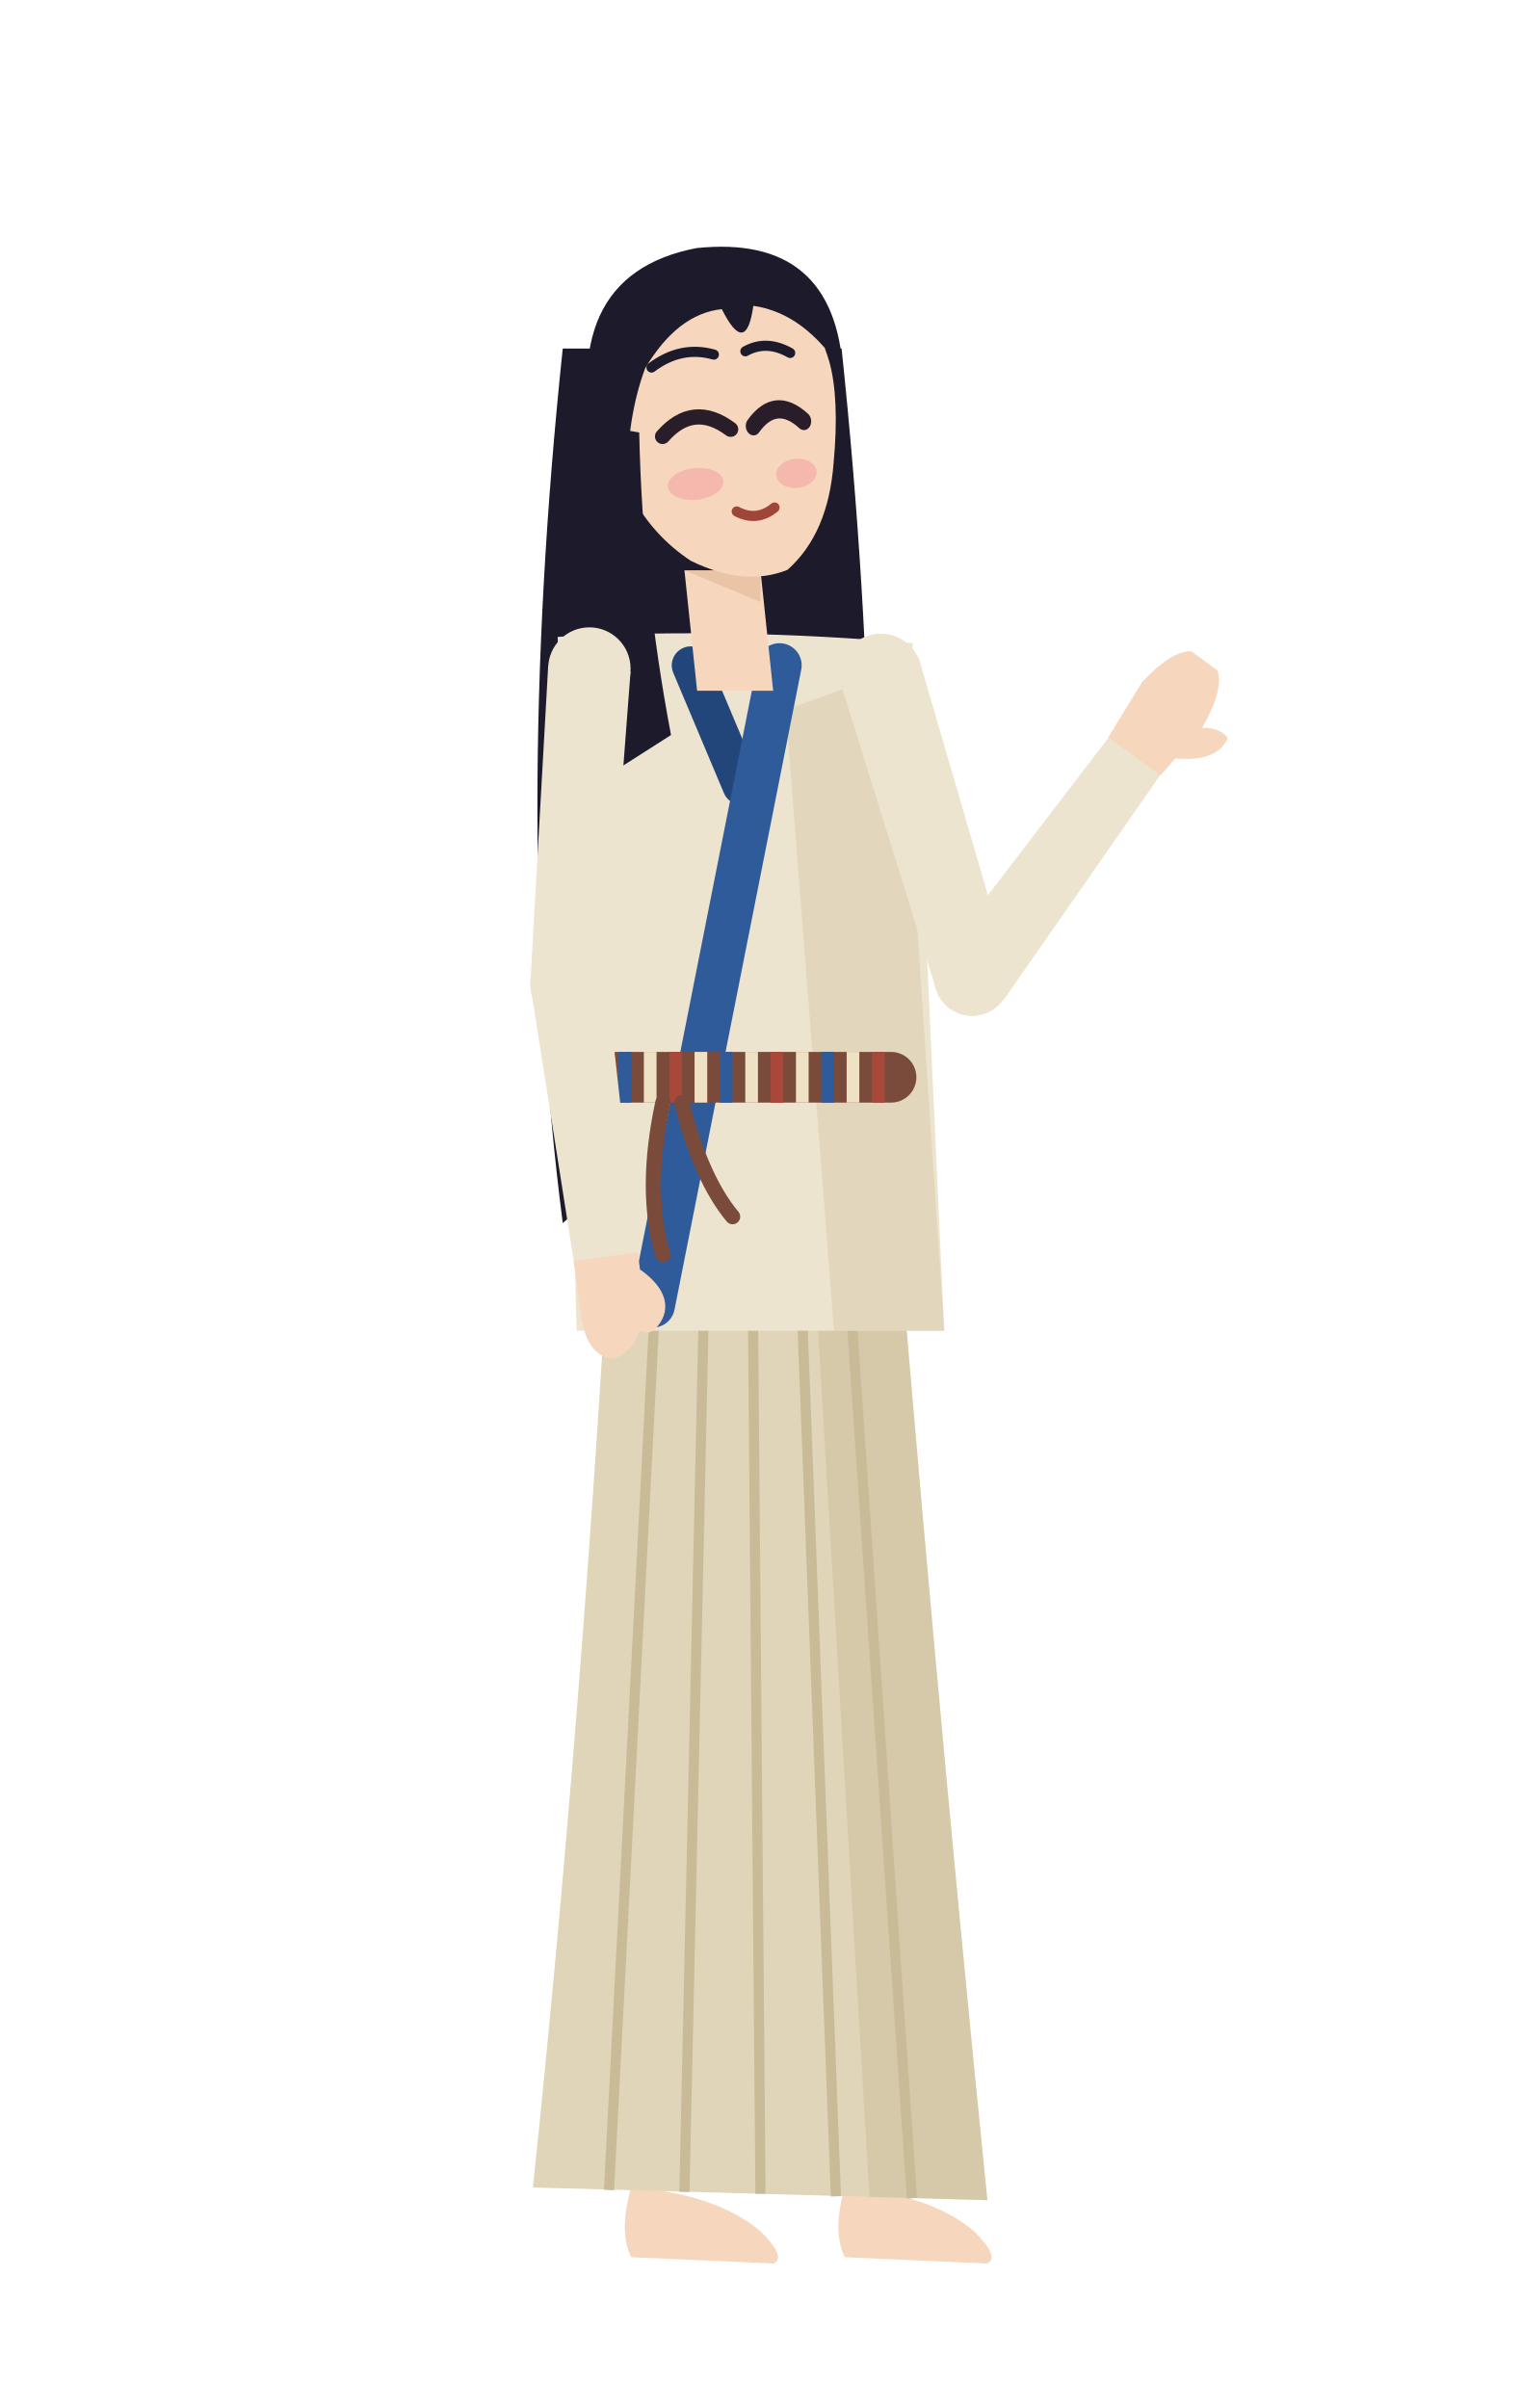
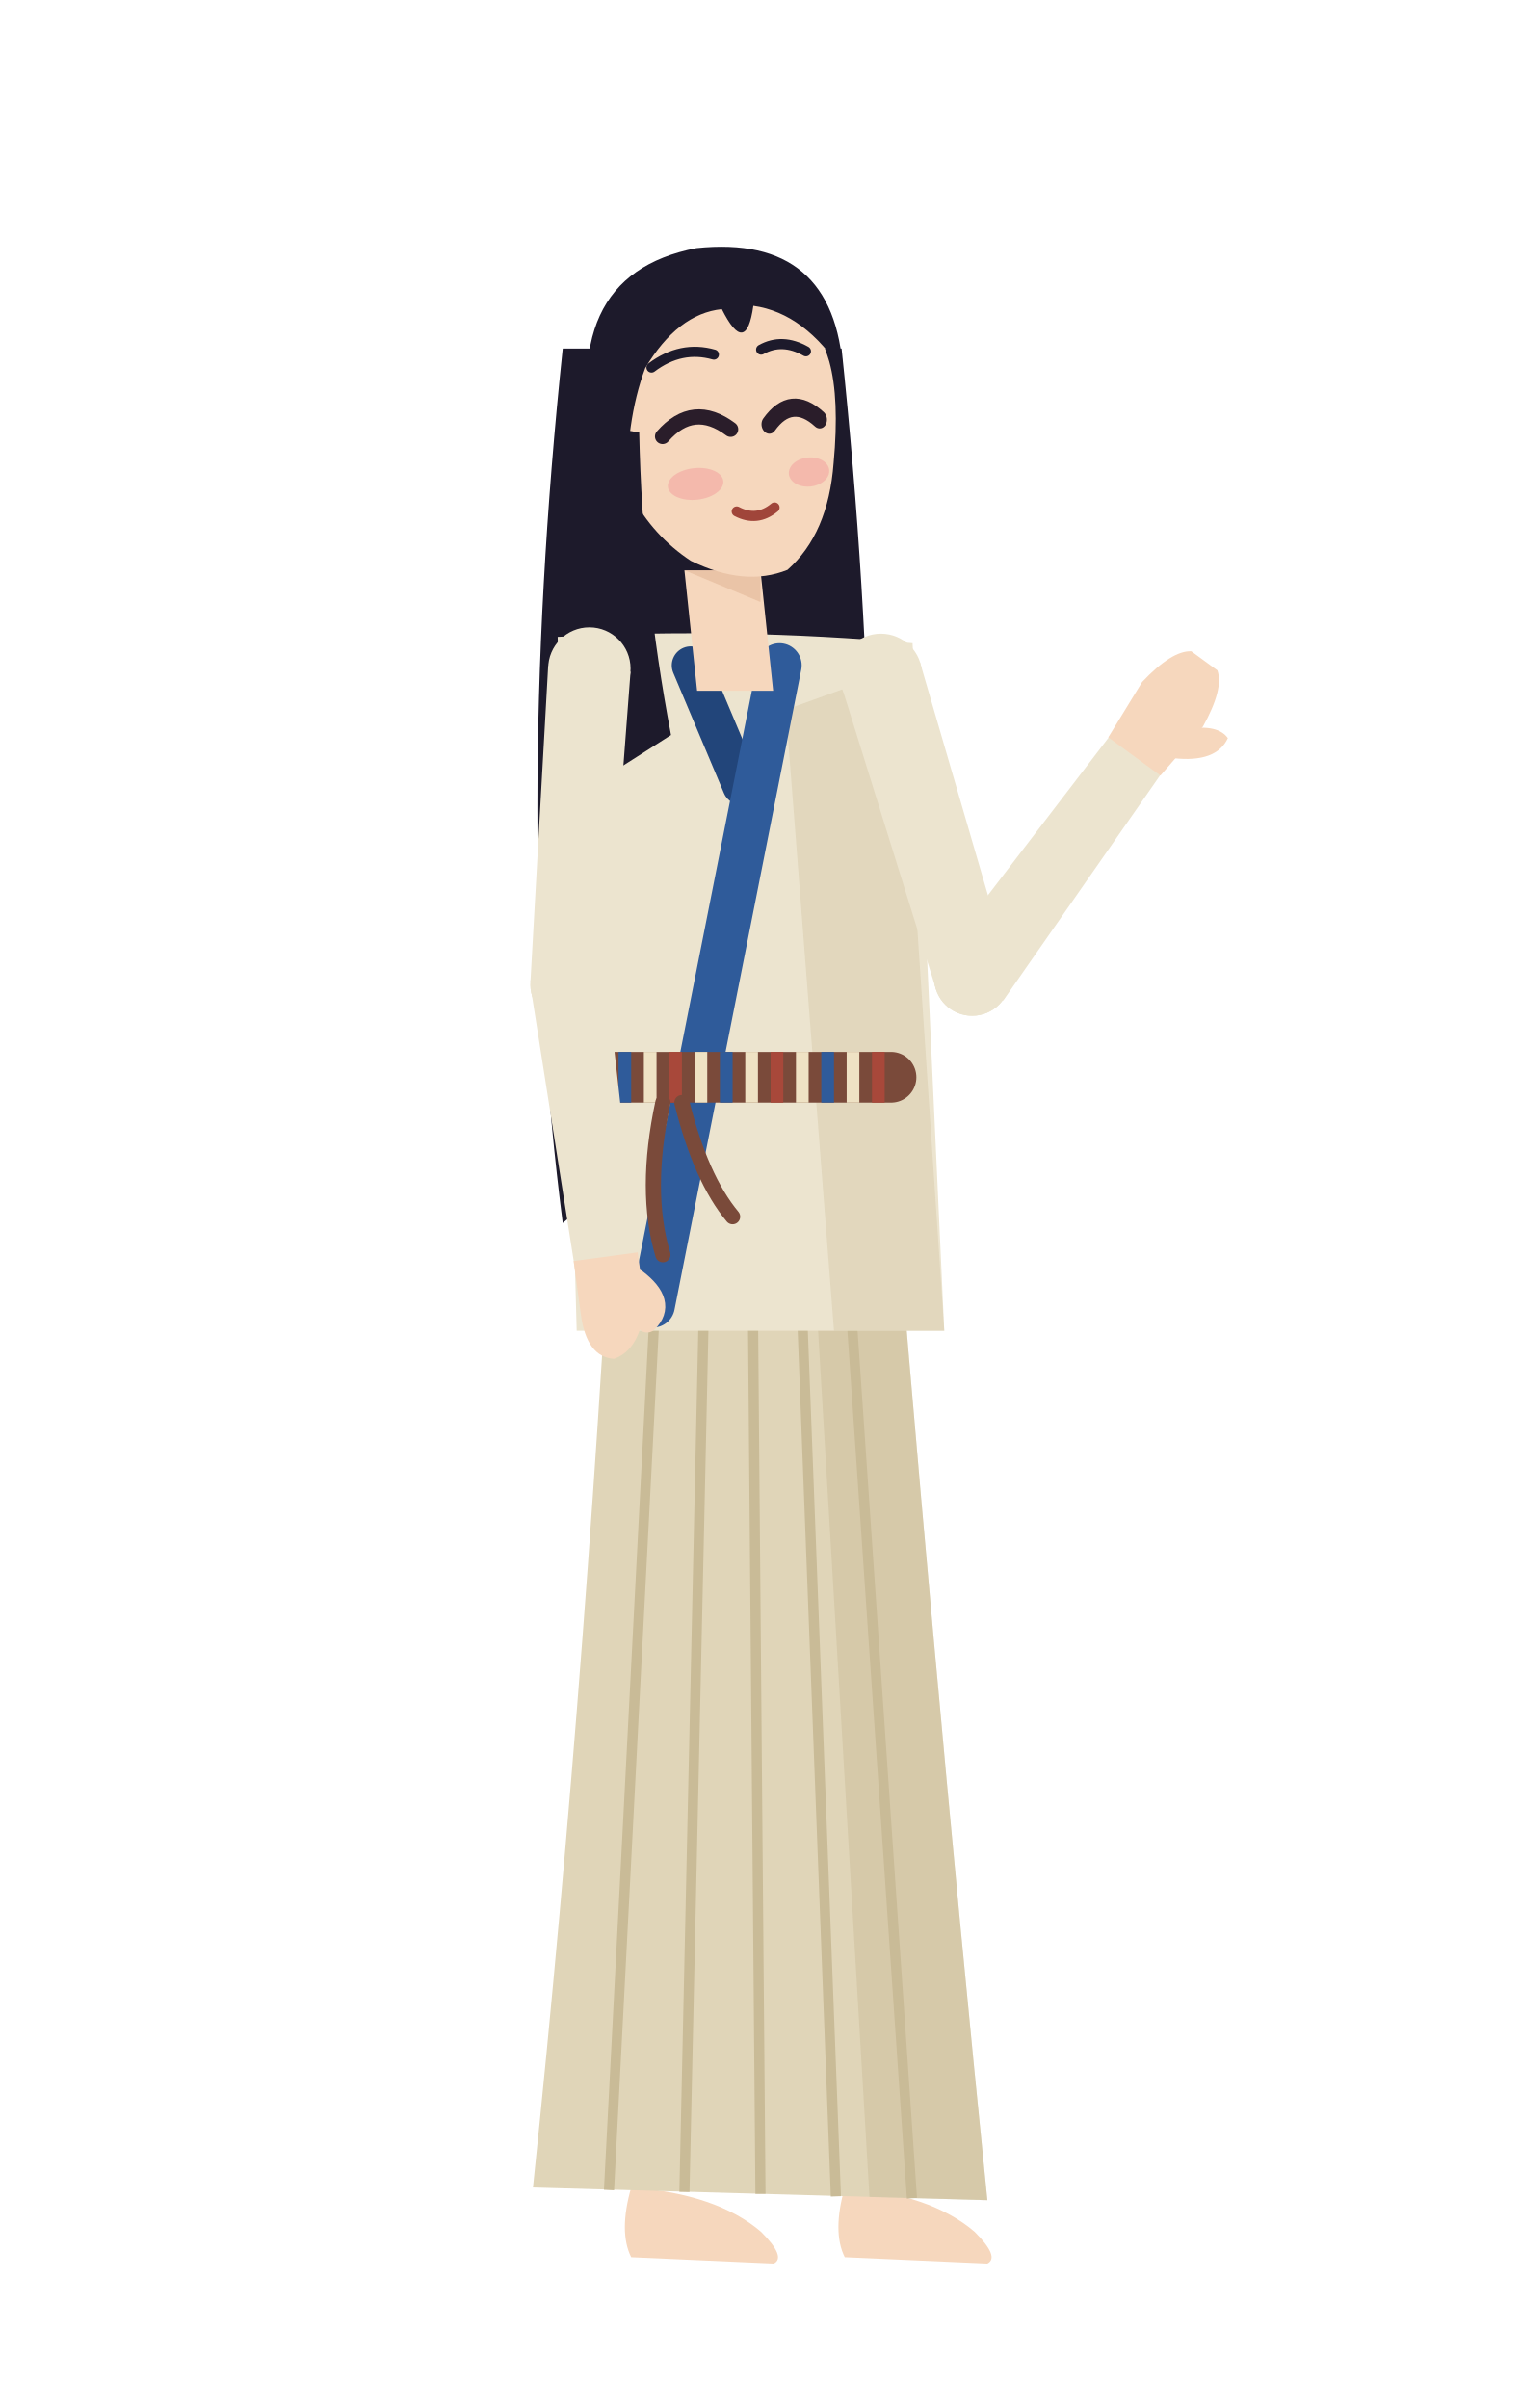
<svg xmlns="http://www.w3.org/2000/svg" width="240" height="380" viewBox="0 -20 240 380">
  <path d="M88.8 35 Q80.8 111 88.8 173 l6 -5 l5 7 l6 -6 l6 6 l6 -6 l6 6 l6 -5 l5 6 Q140.8 111 132.8 35 Z" fill="#1d1a2b" />
  <path d="M133.3 325.2 Q146.8 326.2 153.8 332.2 Q157.8 336.2 155.8 337.2 L133.3 336.2 Q131.3 332.2 133.3 325.2 Z" fill="#f6d7bd" />
  <path d="M99.6 325.2 Q113.1 326.2 120.1 332.2 Q124.1 336.2 122.1 337.2 L99.6 336.2 Q97.6 332.2 99.6 325.2 Z" fill="#f6d7bd" />
  <path d="M97.6 148 L139.6 148 Q147 240 155.8 327.2 Q120 326.2 84.1 325.2 Q93 240 97.6 148 Z" fill="#e0d5b8" />
  <path d="M104.6 162 L96.1 325.6" stroke="#c9bb97" stroke-width="1.6" />
  <path d="M111.6 162 L108 325.9" stroke="#c9bb97" stroke-width="1.6" />
  <path d="M118.6 162 L120 326.2" stroke="#c9bb97" stroke-width="1.6" />
  <path d="M125.6 162 L131.9 326.6" stroke="#c9bb97" stroke-width="1.6" />
  <path d="M132.6 162 L143.9 326.9" stroke="#c9bb97" stroke-width="1.6" />
  <path d="M126.6 148 L139.6 148 Q147 240 155.8 327.2 L137.2 326.7 Z" fill="#c9bb97" opacity=".45" />
  <path d="M88 80.5 Q116 79 144 81.5 L149 190 Q120 190 91 190 Z" fill="#ece4cf" />
  <path d="M124 92 L142 85.5 L149 190 L131.6 190 Z" fill="#d4c7a6" opacity=".45" />
  <path d="M109 85 L117 104" stroke="#22457a" stroke-width="6" stroke-linecap="round" />
  <path d="M123 85 L103 186" stroke="#2f5b9a" stroke-width="7" stroke-linecap="round" />
  <path d="M96.6 150 L140.6 150" stroke="#7a4a3a" stroke-width="8" stroke-linecap="round" />
  <rect x="97.6" y="146" width="2" height="8" fill="#2f5b9a" />
  <rect x="101.6" y="146" width="2" height="8" fill="#efe2c4" />
  <rect x="105.6" y="146" width="2" height="8" fill="#a8483a" />
  <rect x="109.6" y="146" width="2" height="8" fill="#efe2c4" />
  <rect x="113.6" y="146" width="2" height="8" fill="#2f5b9a" />
  <rect x="117.6" y="146" width="2" height="8" fill="#efe2c4" />
  <rect x="121.6" y="146" width="2" height="8" fill="#a8483a" />
  <rect x="125.6" y="146" width="2" height="8" fill="#efe2c4" />
  <rect x="129.6" y="146" width="2" height="8" fill="#2f5b9a" />
  <rect x="133.6" y="146" width="2" height="8" fill="#efe2c4" />
  <rect x="137.6" y="146" width="2" height="8" fill="#a8483a" />
  <path d="M104.6 154 q-3 14 0 24 M107.6 154 q3 12 8 18" stroke="#7a4a3a" stroke-width="2.4" fill="none" stroke-linecap="round" />
  <path d="M110 89 L108 70 L120 70 L122 89 Z" fill="#f6d7bd" />
  <path d="M108 70 L120 70 L120 75 Z" fill="#e3b898" opacity=".6" />
  <g transform="translate(112.8 47) rotate(-6) scale(1 1)">
    <path d="M-17 -6 Q-17 12 -6 21 Q2 26 9 24 Q16 19 18 8 Q20 -2 19 -8 Q16 -24 0 -25 Q-17 -23 -17 -6 Z" fill="#f6d7bd" />
    <g transform="translate(-3 0) scale(1 1)">
      <path d="M-5.4 1 q5.4 -5 10.8 0" stroke="#2a1d2a" stroke-width="2.4" fill="none" stroke-linecap="round" />
    </g>
-     <g transform="translate(10 0) scale(0.74 0.9)">
+     <g transform="translate(12.5 0) scale(0.74 0.9)">
      <path d="M-5.4 1 q5.4 -5 10.8 0" stroke="#2a1d2a" stroke-width="3.2" fill="none" stroke-linecap="round" />
    </g>
    <path d="M-9 -10 Q-4 -13 1 -11" stroke="#1d1a2b" stroke-width="1.6" fill="none" stroke-linecap="round" />
-     <path d="M6 -11 Q9.5 -12.5 13 -10" stroke="#1d1a2b" stroke-width="1.6" fill="none" stroke-linecap="round" />
+     <path d="M8.5 -11 Q12 -12.5 15.5 -10" stroke="#1d1a2b" stroke-width="1.6" fill="none" stroke-linecap="round" />
    <path d="M2 14 Q5 16 8 14" stroke="#a0453a" stroke-width="1.6" fill="none" stroke-linecap="round" />
    <ellipse cx="-4" cy="9" rx="4.4" ry="2.5" fill="#f29c9c" opacity=".5" />
-     <ellipse cx="12" cy="9" rx="3.2" ry="2.3" fill="#f29c9c" opacity=".5" />
+     <ellipse cx="14" cy="9" rx="3.2" ry="2.3" fill="#f29c9c" opacity=".5" />
    <path d="M-19 4 Q-23 -26 0 -28 Q22 -28 21 -6 Q16 -16 8 -18 Q6 -10 3 -18 Q-4 -18 -10 -10 Q-14 -2 -15 10 Z" fill="#1d1a2b" />
    <path d="M-19 -2 Q-26 30 -20 52 L-12 48 Q-14 24 -12 0 Z" fill="#1d1a2b" />
  </g>
  <path d="M86.5 85.1 L83.7 135 L95.7 135.8 L99.5 86 Z" fill="#ece4cf" />
  <circle cx="93" cy="85.5" r="6.5" fill="#ece4cf" />
  <circle cx="89.7" cy="135.4" r="6" fill="#ece4cf" />
  <path d="M83.8 136.2 L90.8 180.7 L100.7 179.4 L95.7 134.6 Z" fill="#ece4cf" />
  <circle cx="89.7" cy="135.4" r="6" fill="#ece4cf" />
  <circle cx="95.8" cy="180" r="5" fill="#ece4cf" />
  <g transform="translate(95.8 180) rotate(82.3) scale(0.85 0.85)">
    <path d="M-2 -6 L8 -6 Q16 -4 17 1 Q16 6 8 6 L-2 6 Z" fill="#f6d7bd" />
    <path d="M3 -5 Q8 -10 11 -6" stroke="#f6d7bd" stroke-width="4" stroke-linecap="round" fill="none" />
  </g>
  <path d="M132.8 88.3 L147.7 136.1 L159.2 132.6 L145.2 84.6 Z" fill="#ece4cf" />
  <circle cx="139" cy="86.5" r="6.5" fill="#ece4cf" />
  <circle cx="153.4" cy="134.3" r="6" fill="#ece4cf" />
  <path d="M158.3 137.9 L184 101 L176 95 L148.6 130.8 Z" fill="#ece4cf" />
  <circle cx="153.4" cy="134.3" r="6" fill="#ece4cf" />
  <circle cx="180" cy="98" r="5" fill="#ece4cf" />
  <g transform="translate(180 98) rotate(-53.8) scale(0.85 -0.85)">
    <path d="M-2 -6 L10 -7 Q18 -6 20 -3 L20 3 Q18 6 10 7 L-2 6 Z" fill="#f6d7bd" />
    <path d="M2 -6 Q6 -13 11 -12 Q12 -9 8 -5 Z" fill="#f6d7bd" />
  </g>
</svg>
